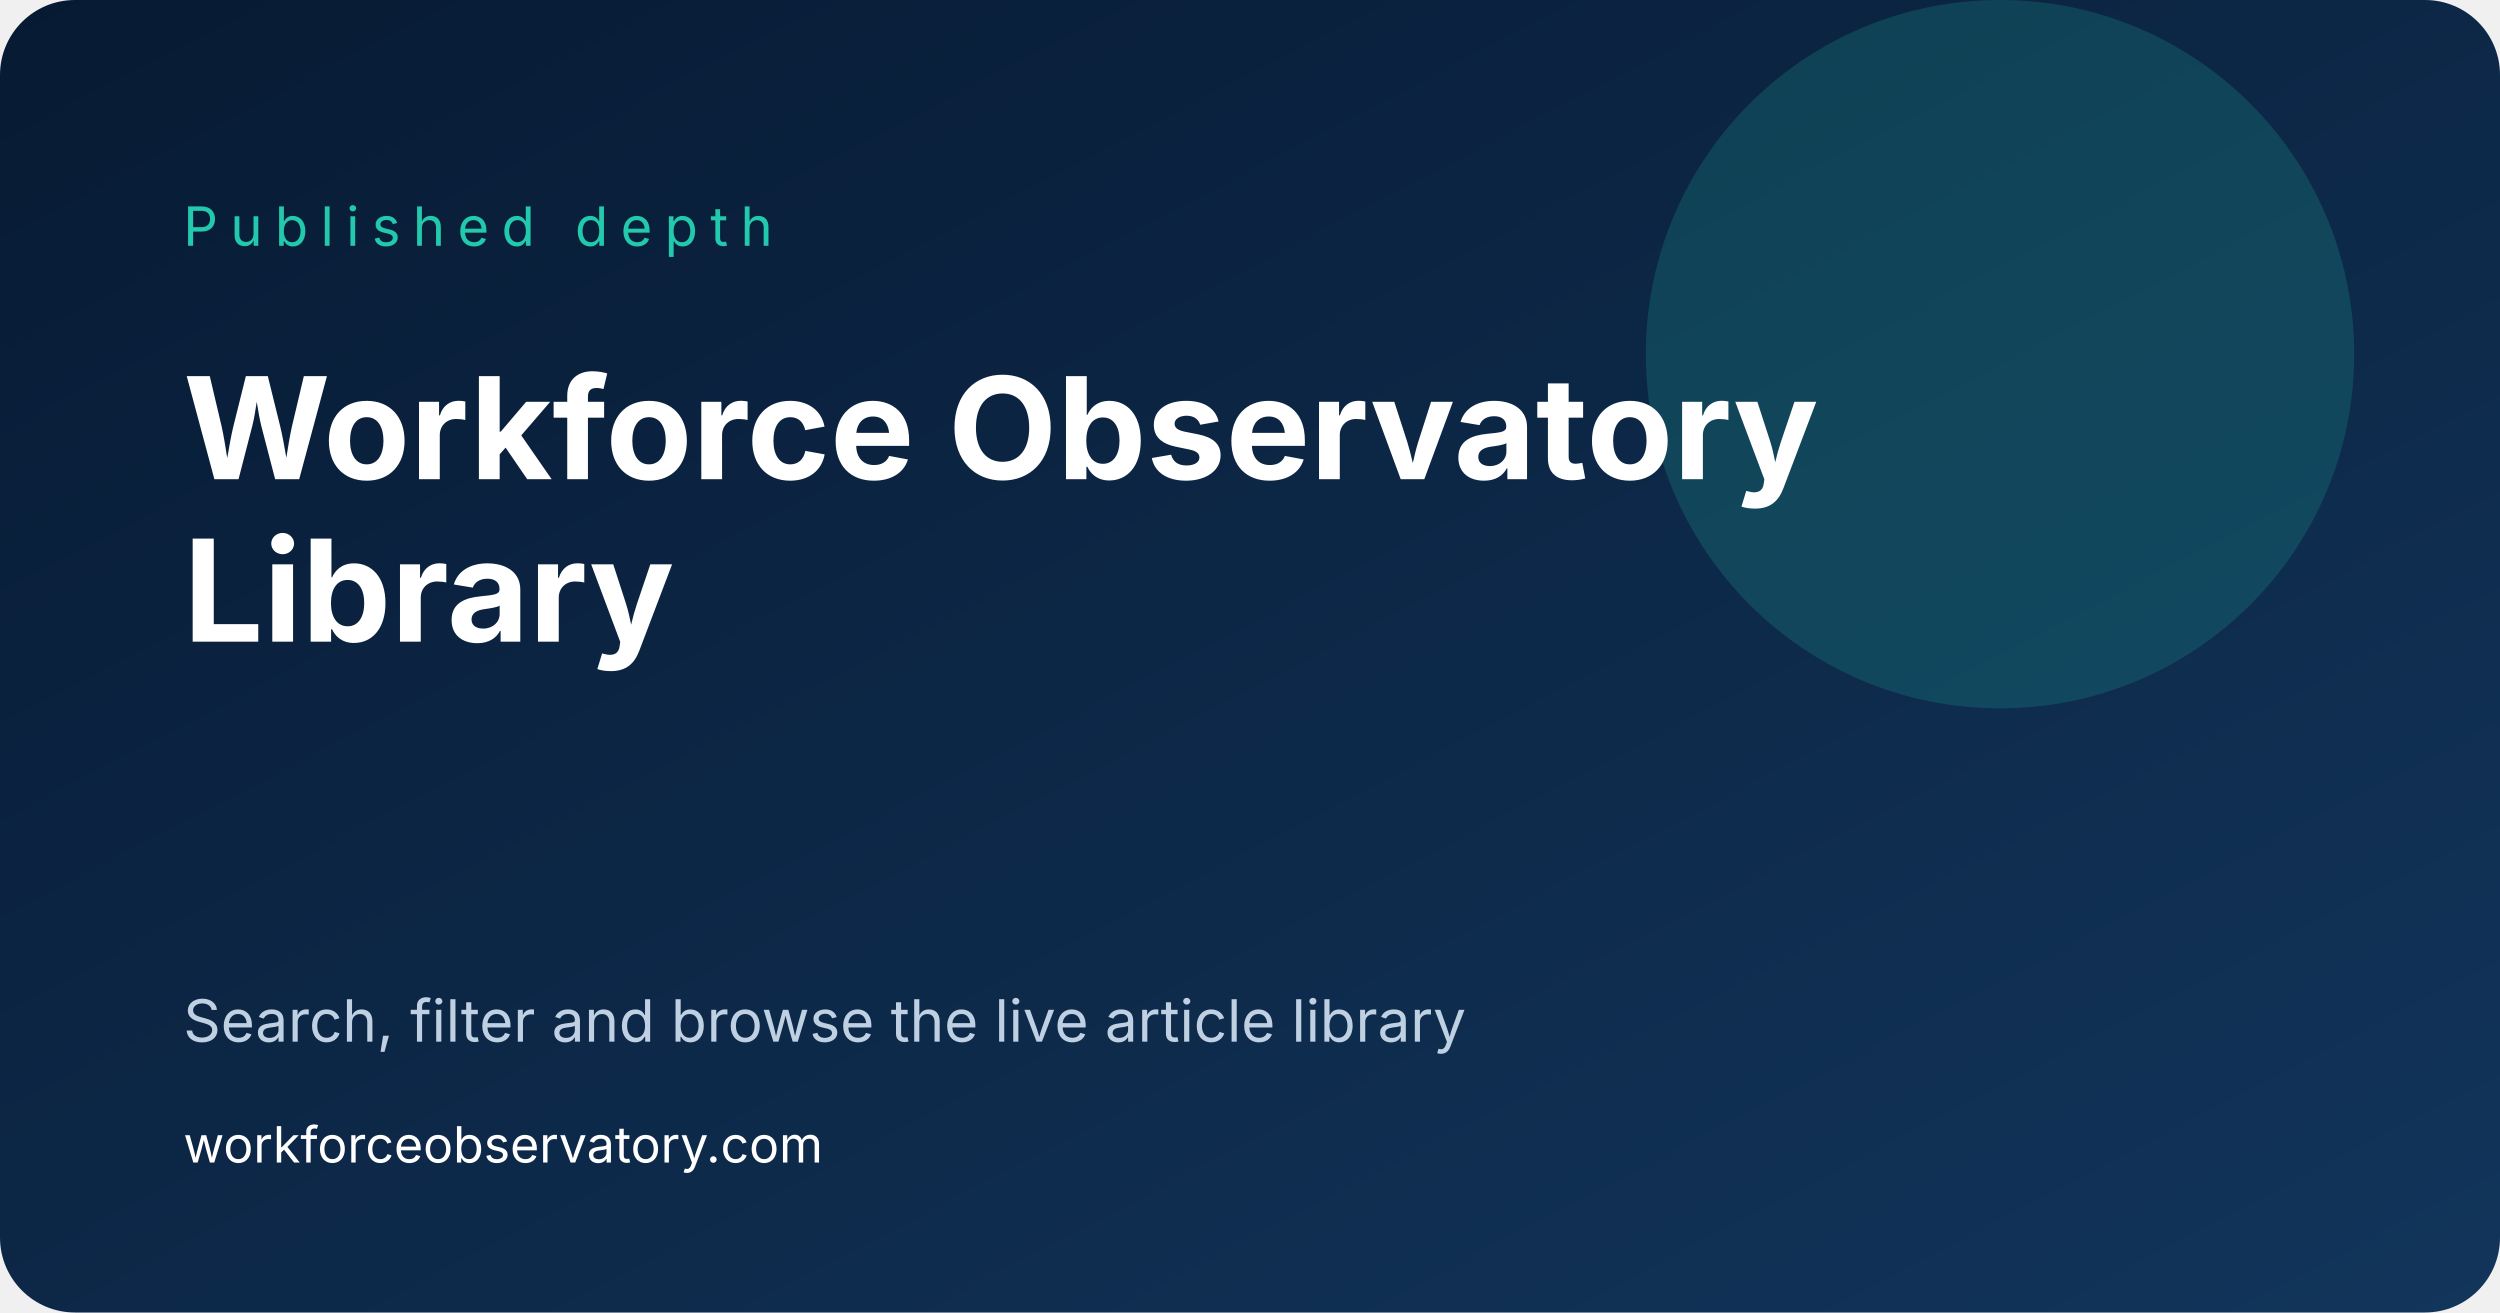
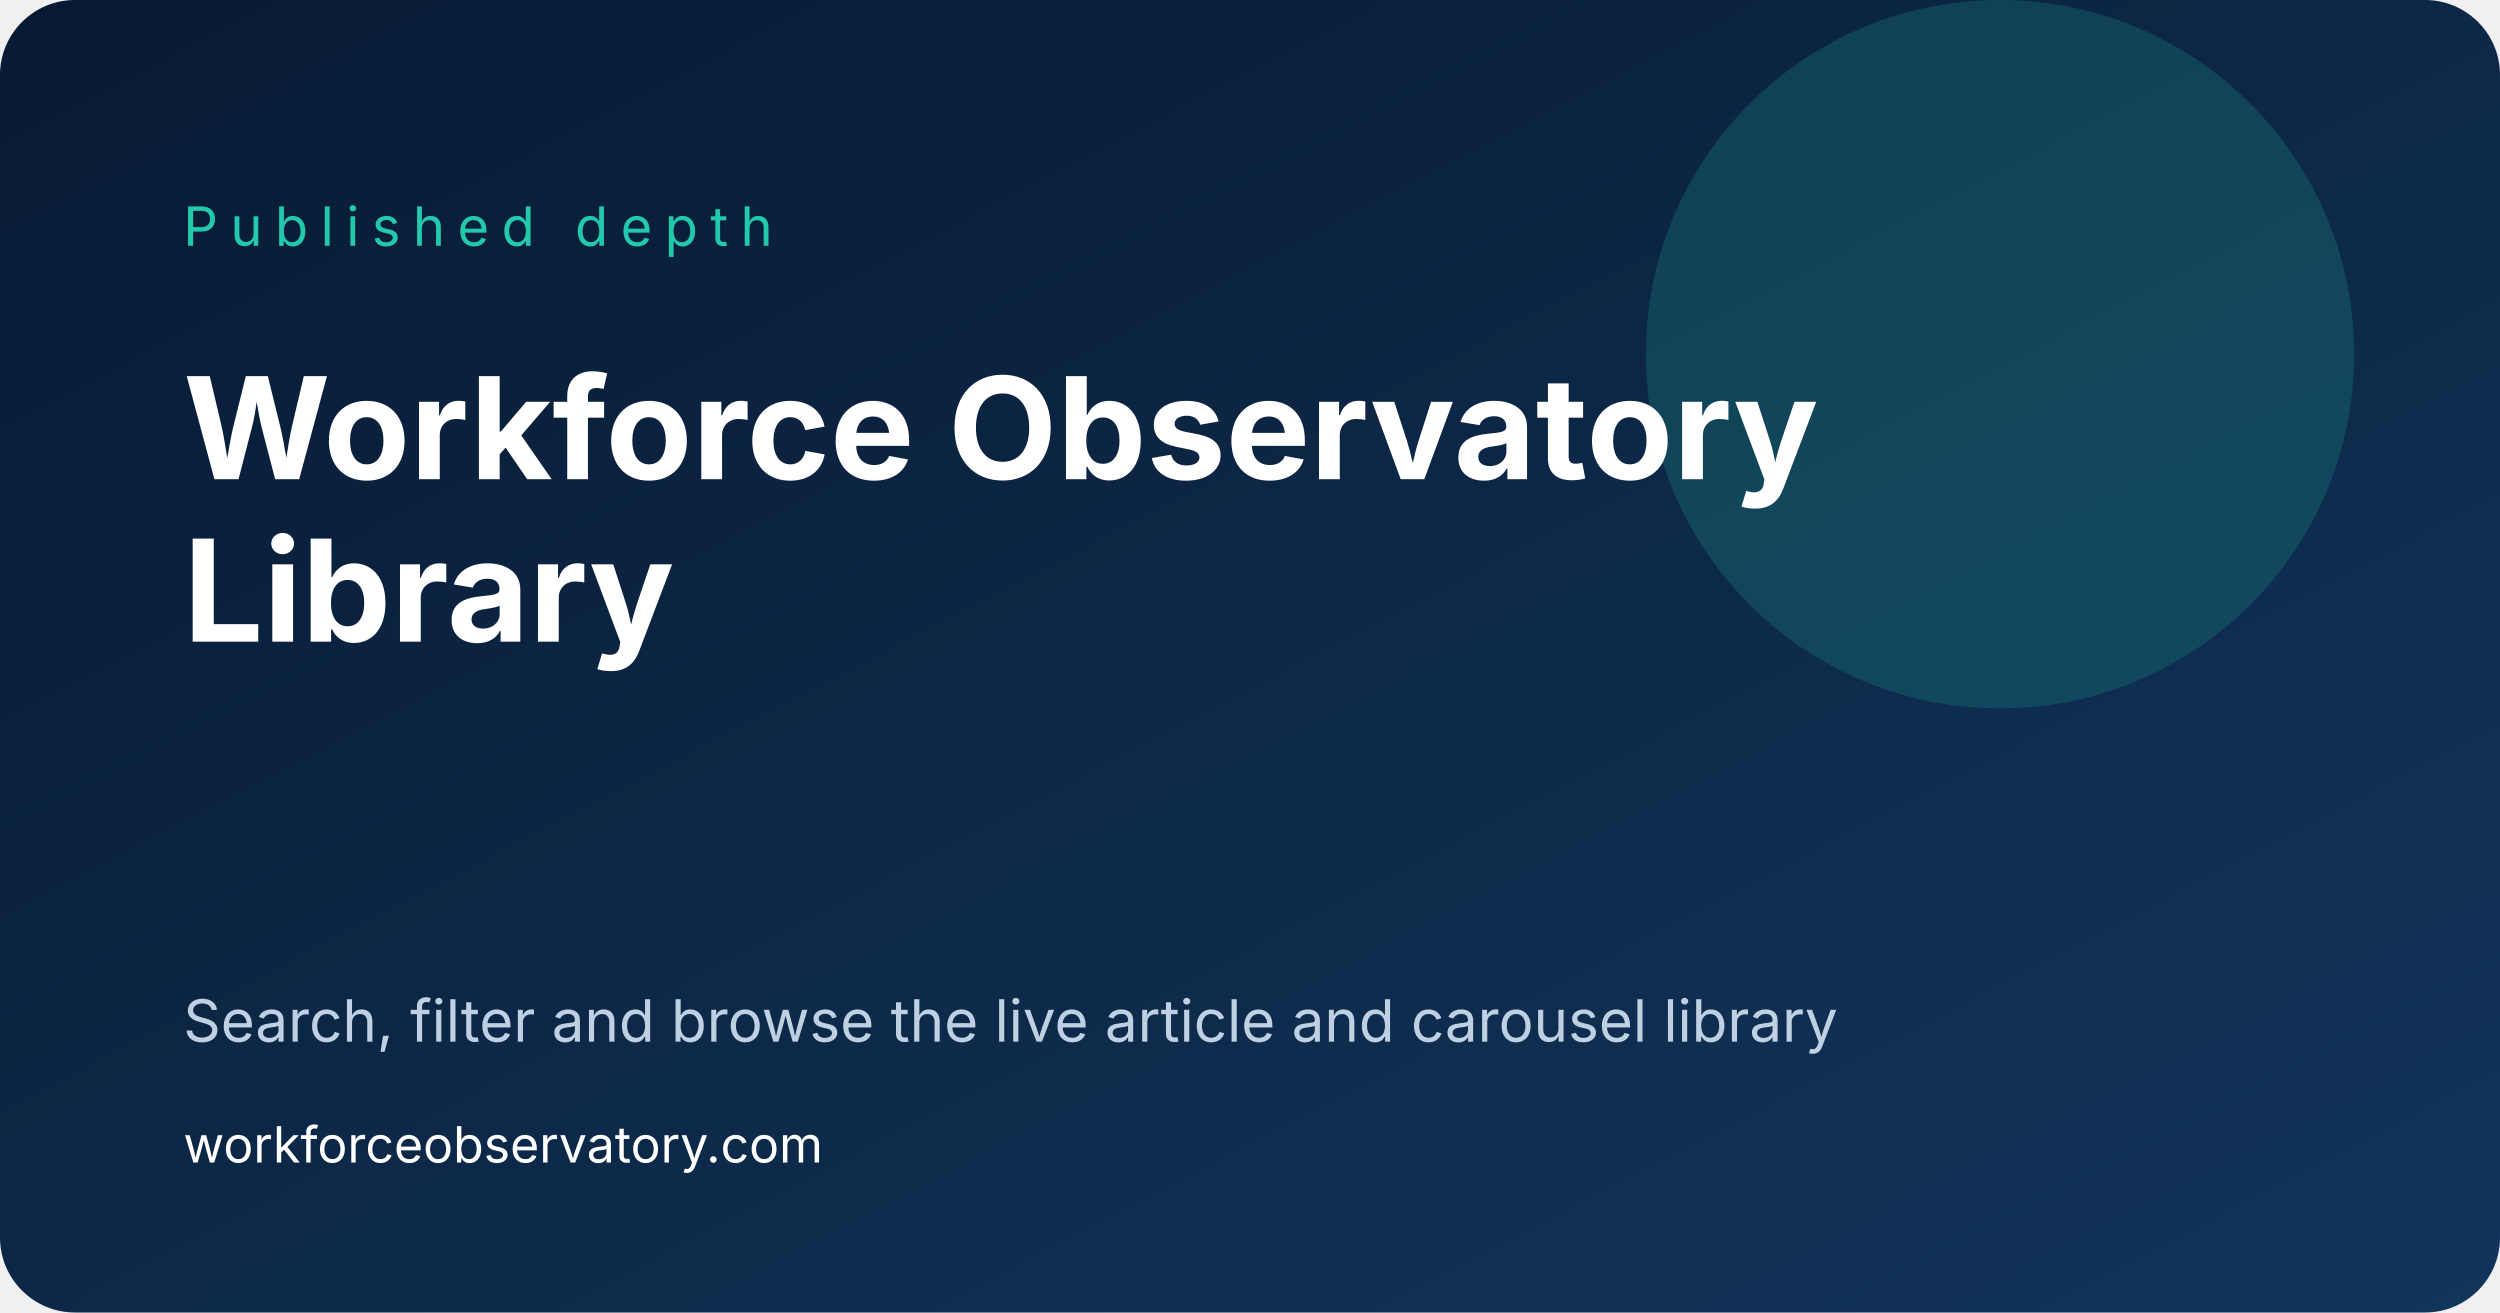
<svg xmlns="http://www.w3.org/2000/svg" viewBox="0 0 1200 630" role="img">
  <defs>
    <linearGradient id="bg" x1="0" x2="1" y1="0" y2="1">
      <stop offset="0%" stop-color="#071a33" />
      <stop offset="100%" stop-color="#12355b" />
    </linearGradient>
  </defs>
  <rect width="1200" height="630" rx="36" fill="url(#bg)" />
  <circle cx="960" cy="170" r="170" fill="#22c9ac" opacity="0.18" />
  <text x="88" y="118" fill="#22c9ac" font-size="26" font-family="Inter, Arial, sans-serif" letter-spacing="6">Published depth</text>
  <text x="88" y="230" fill="#ffffff" font-size="68" font-weight="700" font-family="Inter, Arial, sans-serif">Workforce Observatory</text>
  <text x="88" y="308" fill="#ffffff" font-size="68" font-weight="700" font-family="Inter, Arial, sans-serif">Library</text>
-   <text x="88" y="500" fill="#bfd0e2" font-size="28" font-family="Inter, Arial, sans-serif">Search, filter and browse the live article library</text>
+   <text x="88" y="500" fill="#bfd0e2" font-size="28" font-family="Inter, Arial, sans-serif">Search, filter and browse the live article and carousel library</text>
  <text x="88" y="558" fill="#ffffff" font-size="24" font-family="Inter, Arial, sans-serif">workforceobservatory.com</text>
</svg>
